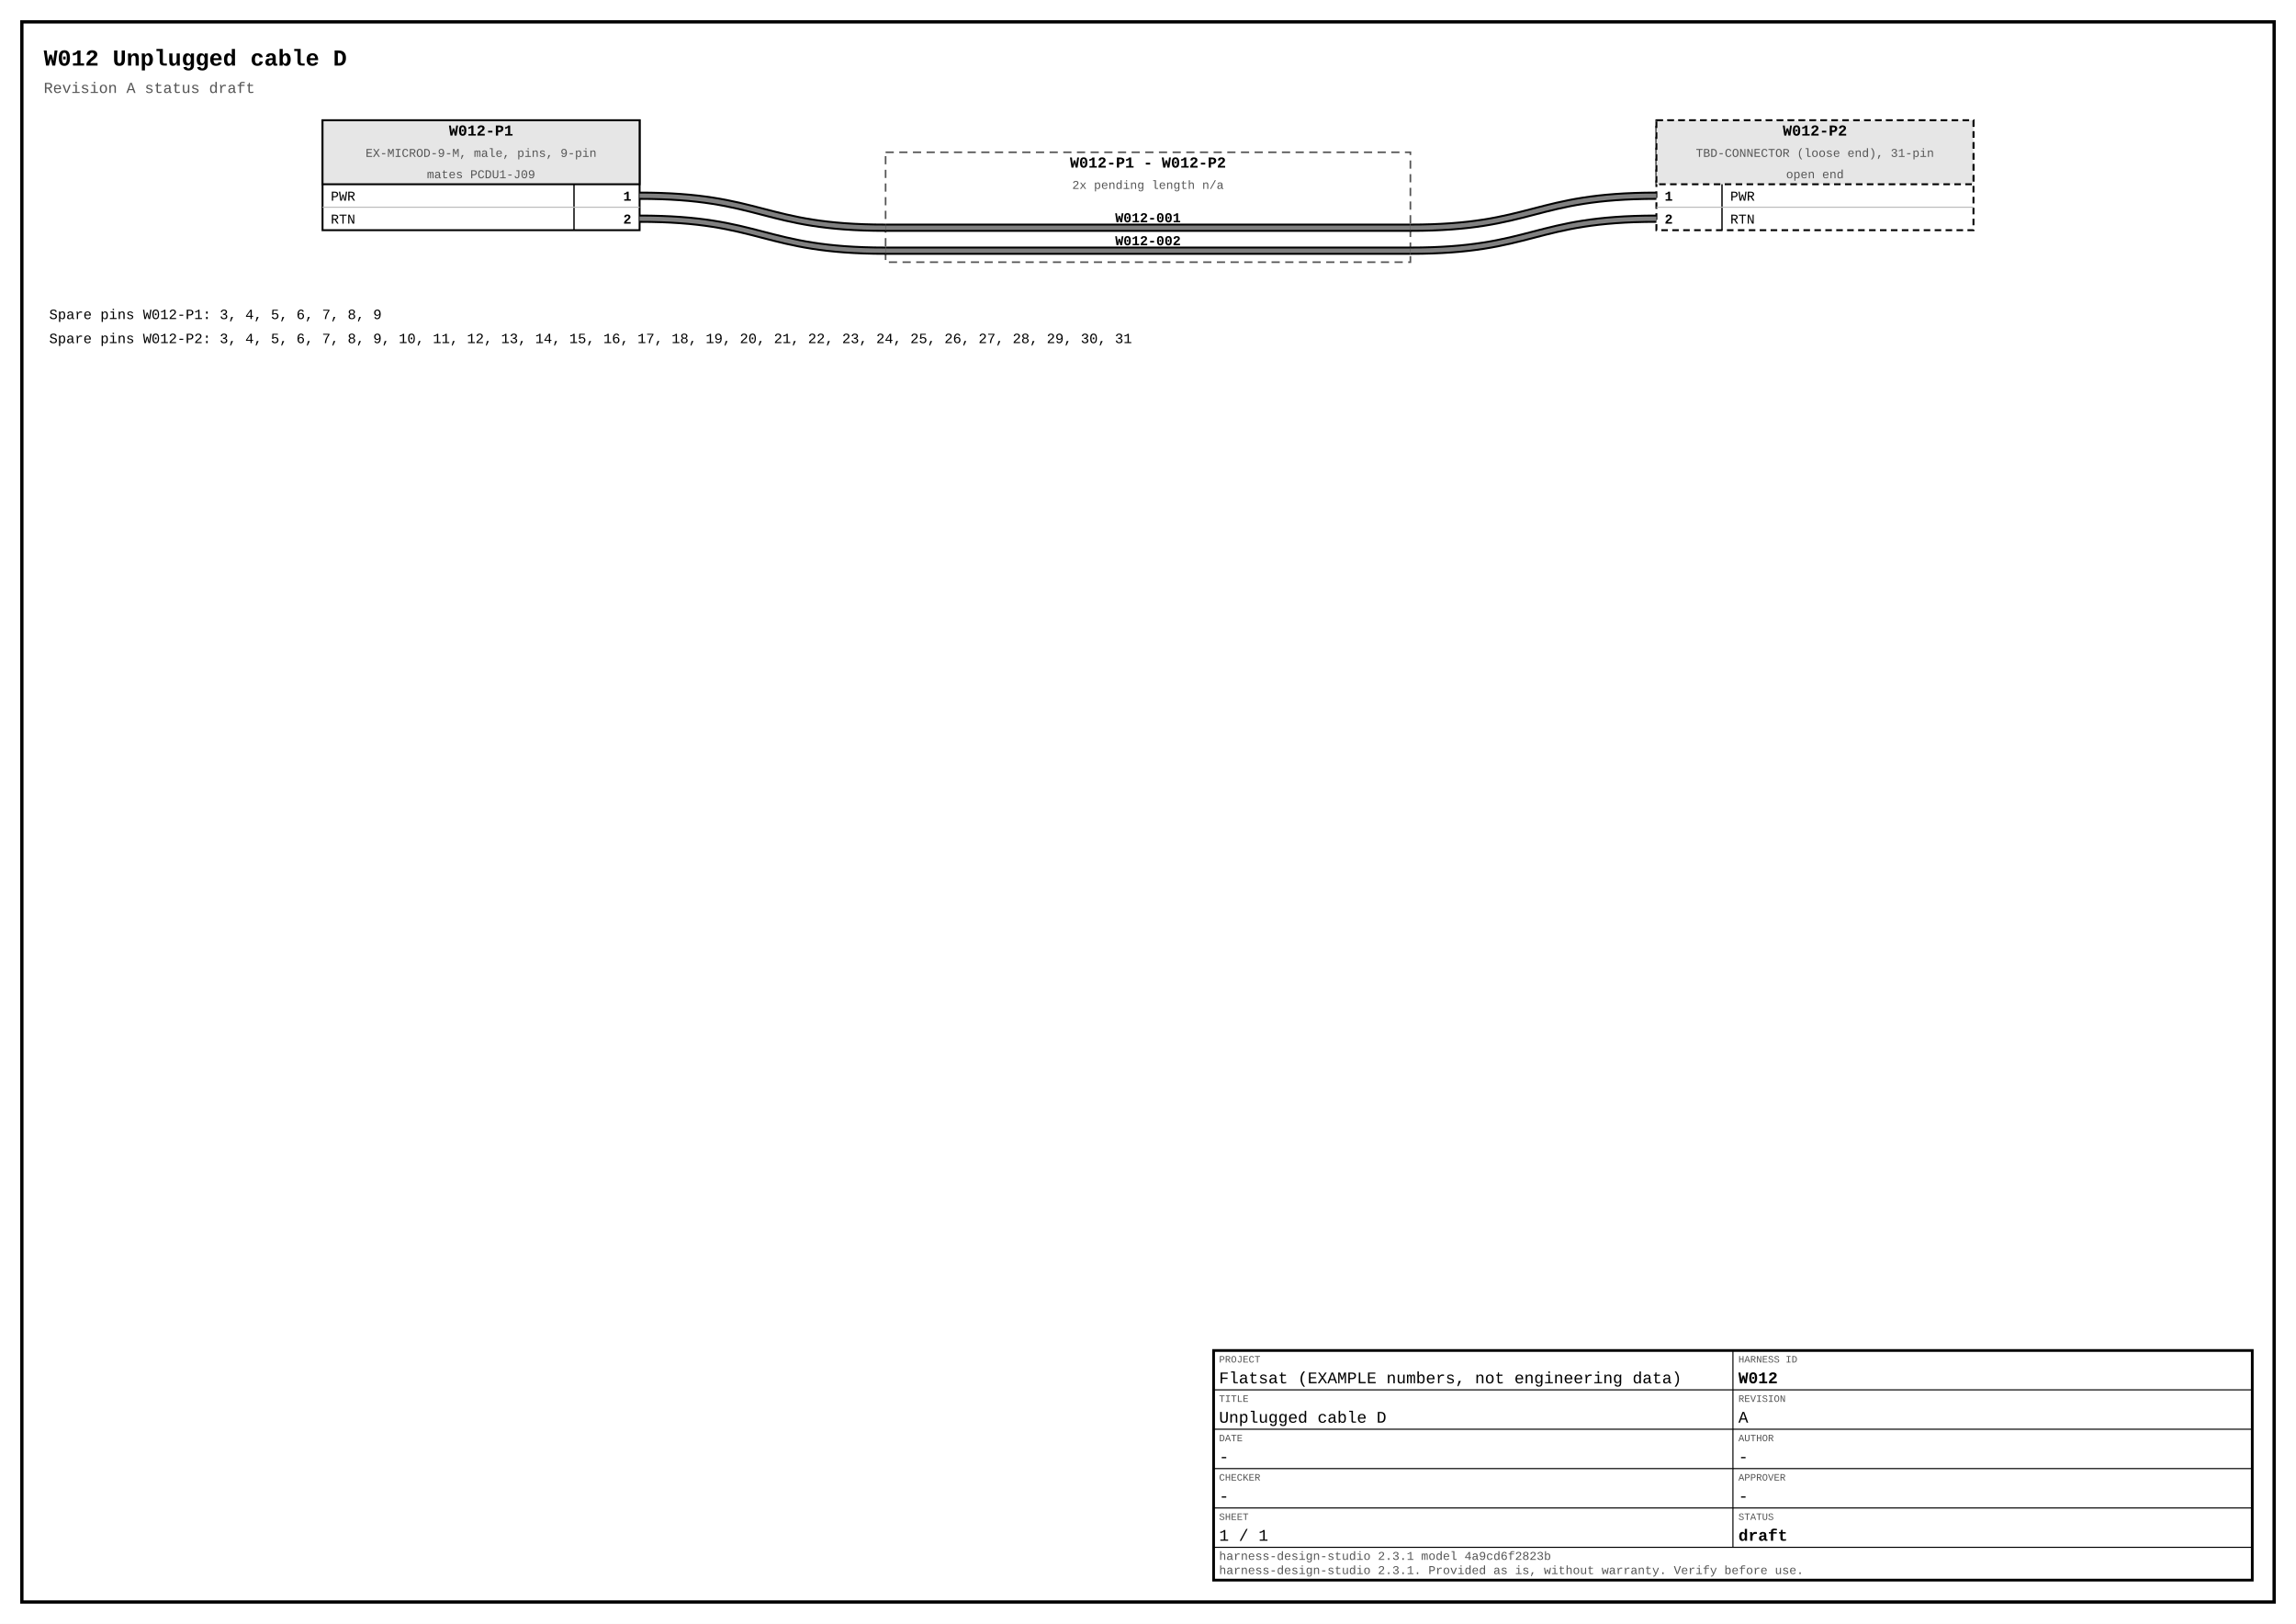
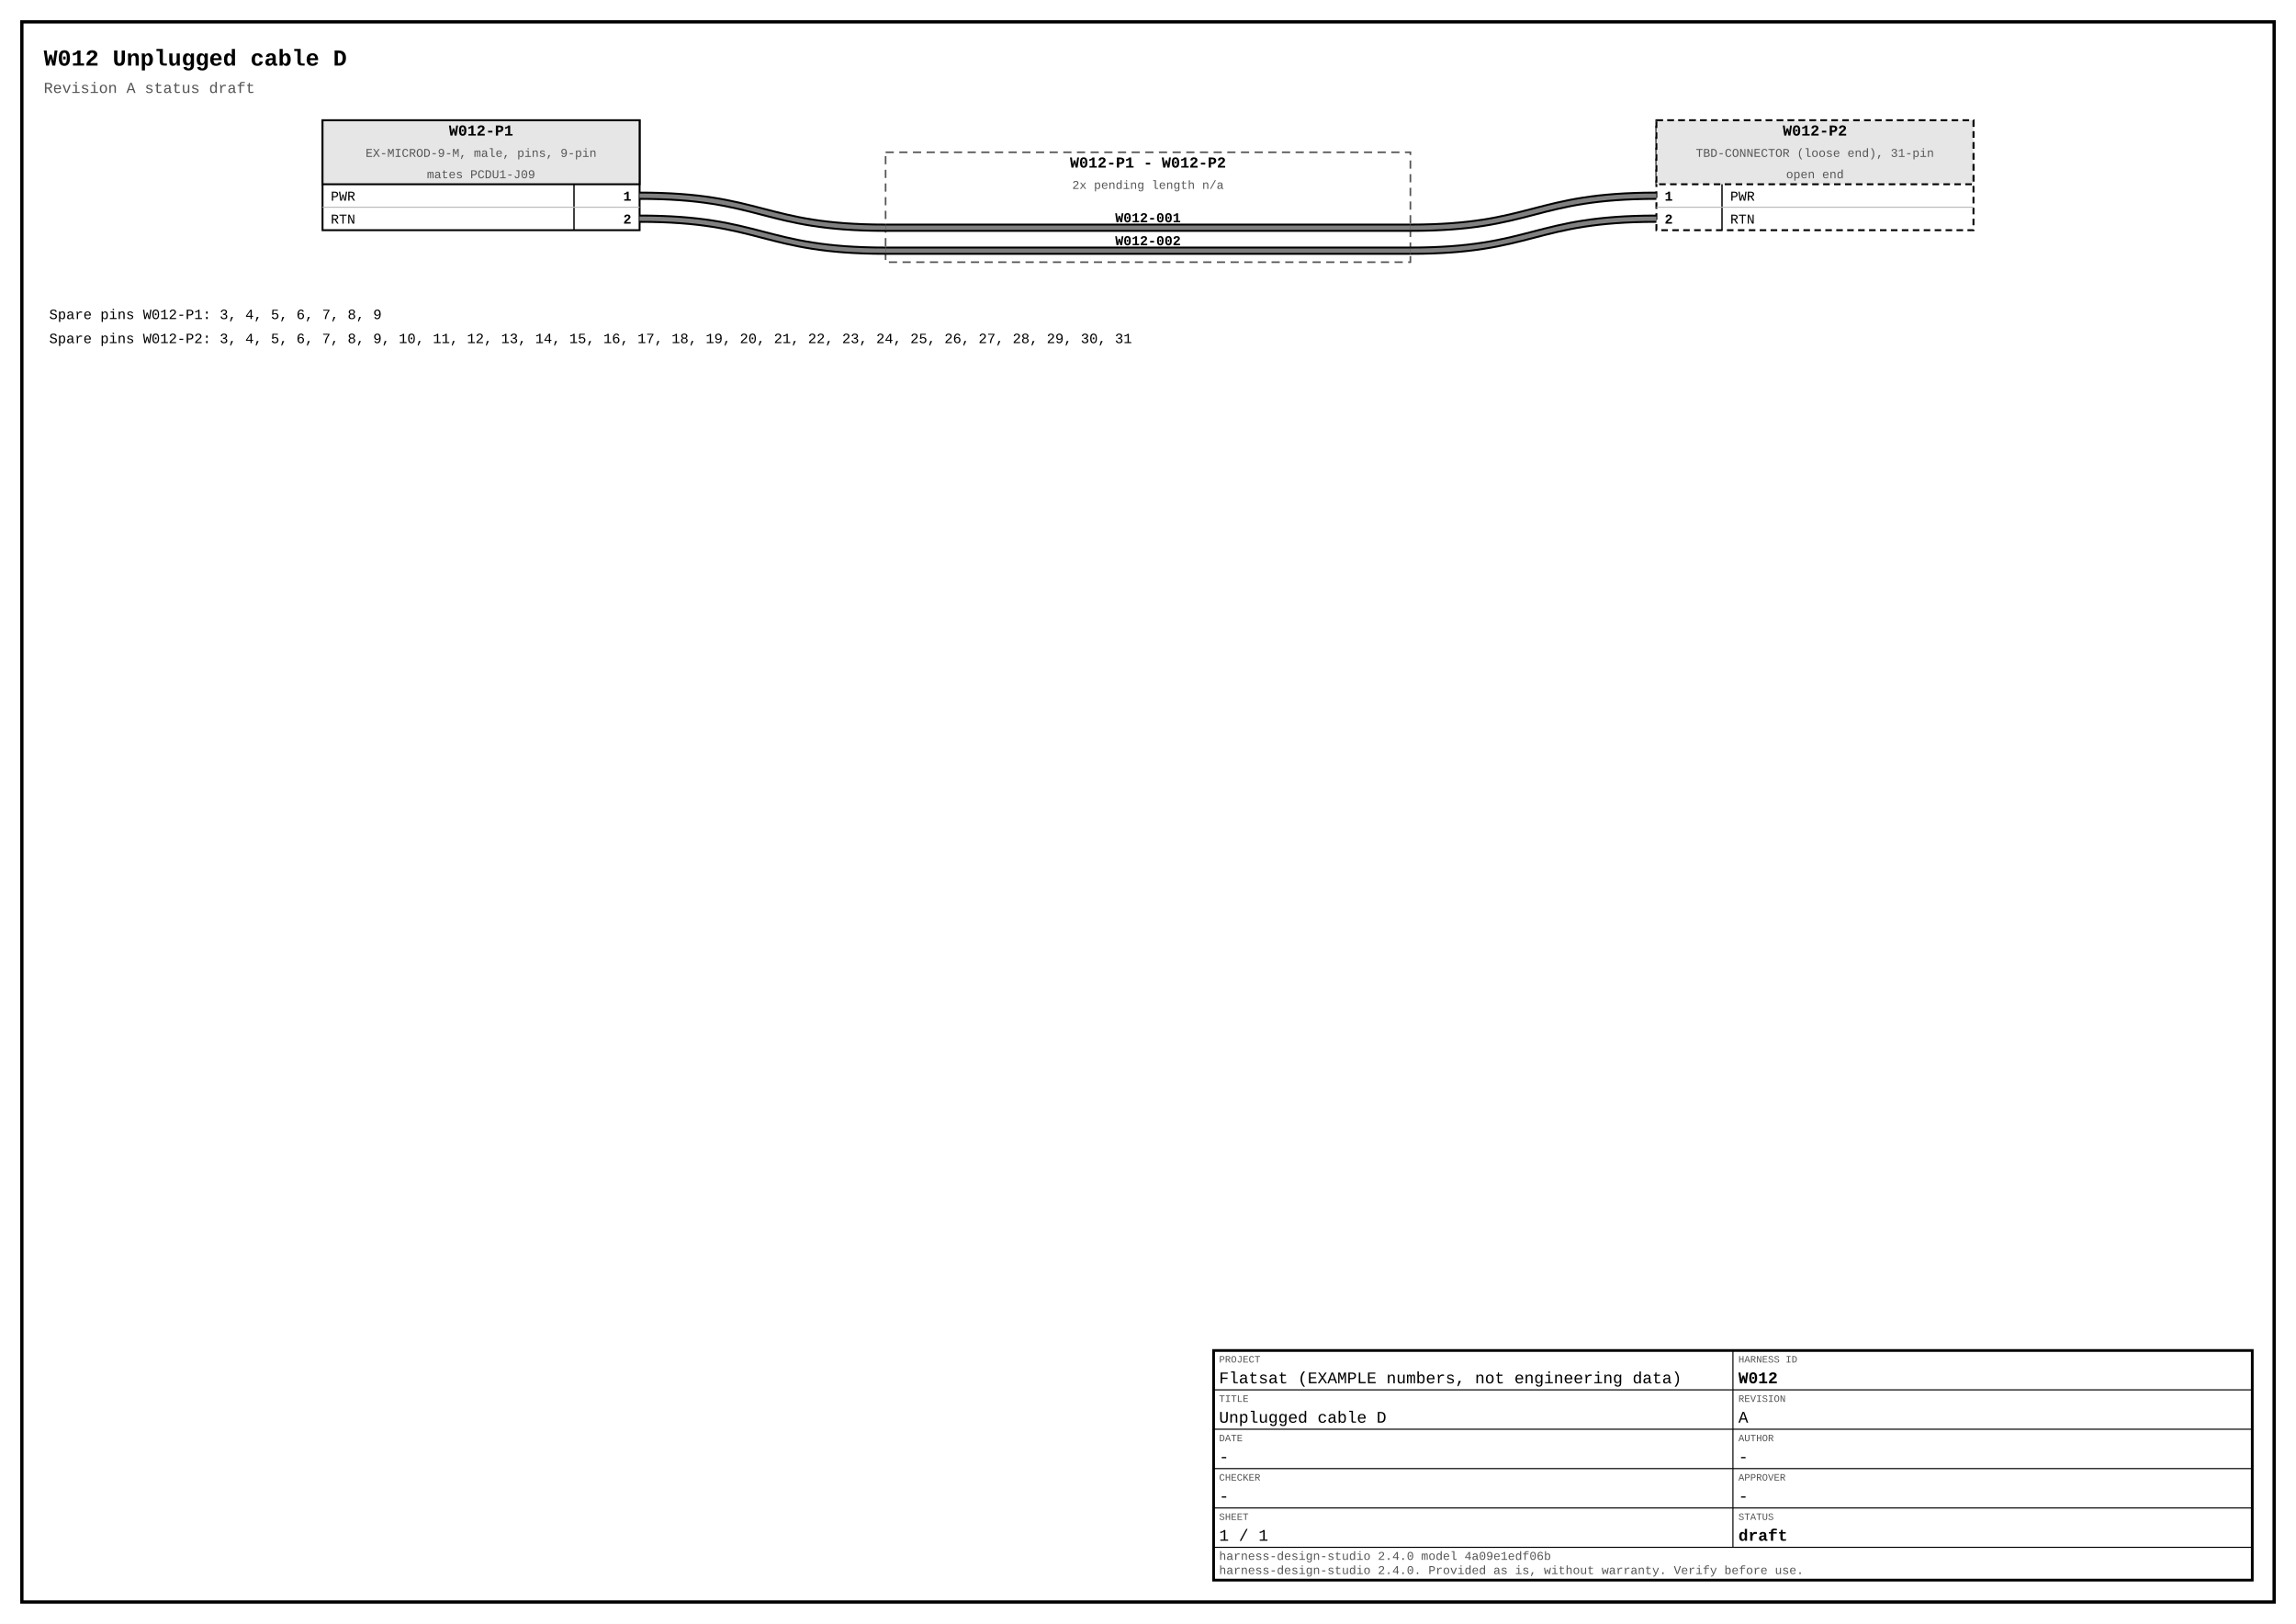
<svg xmlns="http://www.w3.org/2000/svg" width="420mm" height="297mm" viewBox="0 0 420 297" font-family="Courier New, Courier, monospace">
  <rect x="0" y="0" width="420" height="297" fill="#ffffff" />
  <rect x="4" y="4" width="412" height="289" fill="none" stroke="#000000" stroke-width="0.6" />
  <text x="8" y="12" font-size="4.2" font-weight="bold" text-anchor="start" fill="#000000">W012  Unplugged cable D</text>
  <text x="8" y="17" font-size="2.8" text-anchor="start" fill="#555555">Revision A  status draft</text>
  <rect x="59" y="22" width="58" height="20.1" fill="#ffffff" stroke="#000000" stroke-width="0.35" />
  <rect x="59" y="22" width="58" height="11.7" fill="#e6e6e6" stroke="#000000" stroke-width="0.35" />
  <text x="88" y="24.8" font-size="2.8" font-weight="bold" text-anchor="middle" fill="#000000">W012-P1</text>
  <text x="88" y="28.7" font-size="2.2" text-anchor="middle" fill="#555555">EX-MICROD-9-M, male, pins, 9-pin</text>
  <text x="88" y="32.6" font-size="2.2" text-anchor="middle" fill="#555555">mates PCDU1-J09</text>
  <line x1="105" y1="33.7" x2="105" y2="42.1" stroke="#000000" stroke-width="0.25" />
  <line x1="59" y1="37.9" x2="117" y2="37.9" stroke="#bbbbbb" stroke-width="0.2" />
  <text x="60.5" y="36.7" font-size="2.5" text-anchor="start" fill="#000000" data-ref="sig/W012-P1/1">PWR</text>
  <text x="115.5" y="36.7" font-size="2.5" font-weight="bold" text-anchor="end" fill="#000000" data-ref="pin/W012-P1/1">1</text>
  <text x="60.5" y="40.9" font-size="2.5" text-anchor="start" fill="#000000" data-ref="sig/W012-P1/2">RTN</text>
  <text x="115.5" y="40.9" font-size="2.5" font-weight="bold" text-anchor="end" fill="#000000" data-ref="pin/W012-P1/2">2</text>
  <rect x="303" y="22" width="58" height="20.1" fill="#ffffff" stroke="#000000" stroke-width="0.35" stroke-dasharray="1.2 0.8" />
  <rect x="303" y="22" width="58" height="11.7" fill="#e6e6e6" stroke="#000000" stroke-width="0.35" stroke-dasharray="1.2 0.8" />
  <text x="332" y="24.8" font-size="2.8" font-weight="bold" text-anchor="middle" fill="#000000">W012-P2</text>
  <text x="332" y="28.7" font-size="2.2" text-anchor="middle" fill="#555555" data-ref="part/W012-P2">TBD-CONNECTOR (loose end), 31-pin</text>
  <text x="332" y="32.6" font-size="2.2" text-anchor="middle" fill="#555555" data-ref="end/W012-P2">open end</text>
  <line x1="315" y1="33.7" x2="315" y2="42.1" stroke="#000000" stroke-width="0.25" />
  <line x1="303" y1="37.9" x2="361" y2="37.9" stroke="#bbbbbb" stroke-width="0.2" />
  <text x="304.5" y="36.7" font-size="2.5" font-weight="bold" text-anchor="start" fill="#000000" data-ref="pin/W012-P2/1">1</text>
  <text x="316.5" y="36.7" font-size="2.5" text-anchor="start" fill="#000000" data-ref="sig/W012-P2/1">PWR</text>
  <text x="304.5" y="40.9" font-size="2.5" font-weight="bold" text-anchor="start" fill="#000000" data-ref="pin/W012-P2/2">2</text>
  <text x="316.5" y="40.9" font-size="2.5" text-anchor="start" fill="#000000" data-ref="sig/W012-P2/2">RTN</text>
  <rect x="162" y="27.85" width="96" height="20.1" fill="none" stroke="#555555" stroke-width="0.3" stroke-dasharray="1.5 1" />
  <text x="210" y="30.65" font-size="2.8" font-weight="bold" text-anchor="middle" fill="#000000">W012-P1 - W012-P2</text>
  <text x="210" y="34.55" font-size="2.2" text-anchor="middle" fill="#555555">2x  pending  length n/a</text>
  <path d="M 117 35.8 C 139.5 35.8 139.5 41.65 162 41.65" fill="none" stroke="#000000" stroke-width="1.5" />
  <line x1="162" y1="41.65" x2="258" y2="41.65" stroke="#000000" stroke-width="1.5" />
  <path d="M 258 41.65 C 280.5 41.65 280.5 35.8 303 35.8" fill="none" stroke="#000000" stroke-width="1.5" />
  <path d="M 117 35.8 C 139.5 35.8 139.5 41.65 162 41.65" fill="none" stroke="#808080" stroke-width="0.8" />
  <line x1="162" y1="41.65" x2="258" y2="41.65" stroke="#808080" stroke-width="0.8" />
  <path d="M 258 41.65 C 280.5 41.65 280.5 35.8 303 35.8" fill="none" stroke="#808080" stroke-width="0.8" />
  <text x="210" y="40.65" font-size="2.5" font-weight="bold" text-anchor="middle" fill="#000000">W012-001</text>
  <path d="M 117 40 C 139.5 40 139.5 45.85 162 45.85" fill="none" stroke="#000000" stroke-width="1.5" />
  <line x1="162" y1="45.85" x2="258" y2="45.85" stroke="#000000" stroke-width="1.5" />
  <path d="M 258 45.85 C 280.5 45.85 280.5 40 303 40" fill="none" stroke="#000000" stroke-width="1.5" />
  <path d="M 117 40 C 139.5 40 139.5 45.85 162 45.85" fill="none" stroke="#808080" stroke-width="0.8" />
  <line x1="162" y1="45.85" x2="258" y2="45.85" stroke="#808080" stroke-width="0.8" />
  <path d="M 258 45.85 C 280.5 45.85 280.5 40 303 40" fill="none" stroke="#808080" stroke-width="0.8" />
  <text x="210" y="44.85" font-size="2.5" font-weight="bold" text-anchor="middle" fill="#000000">W012-002</text>
  <text x="9" y="58.35" font-size="2.6" text-anchor="start" fill="#000000">Spare pins W012-P1: 3, 4, 5, 6, 7, 8, 9</text>
  <text x="9" y="62.75" font-size="2.6" text-anchor="start" fill="#000000">Spare pins W012-P2: 3, 4, 5, 6, 7, 8, 9, 10, 11, 12, 13, 14, 15, 16, 17, 18, 19, 20, 21, 22, 23, 24, 25, 26, 27, 28, 29, 30, 31</text>
  <rect x="222" y="247" width="190" height="42" fill="none" stroke="#000000" stroke-width="0.5" />
  <line x1="222" y1="247" x2="317" y2="247" stroke="#000000" stroke-width="0.2" />
  <text x="223" y="249.2" font-size="1.8" text-anchor="start" fill="#555555">PROJECT</text>
  <text x="223" y="253" font-size="3" text-anchor="start" fill="#000000">Flatsat (EXAMPLE numbers, not engineering data)</text>
  <line x1="317" y1="247" x2="412" y2="247" stroke="#000000" stroke-width="0.2" />
  <text x="318" y="249.2" font-size="1.8" text-anchor="start" fill="#555555">HARNESS ID</text>
  <text x="318" y="253" font-size="3" font-weight="bold" text-anchor="start" fill="#000000">W012</text>
  <line x1="222" y1="254.2" x2="317" y2="254.2" stroke="#000000" stroke-width="0.2" />
  <text x="223" y="256.4" font-size="1.8" text-anchor="start" fill="#555555">TITLE</text>
  <text x="223" y="260.2" font-size="3" text-anchor="start" fill="#000000">Unplugged cable D</text>
  <line x1="317" y1="254.2" x2="412" y2="254.2" stroke="#000000" stroke-width="0.2" />
  <text x="318" y="256.4" font-size="1.8" text-anchor="start" fill="#555555">REVISION</text>
  <text x="318" y="260.2" font-size="3" text-anchor="start" fill="#000000">A</text>
  <line x1="222" y1="261.4" x2="317" y2="261.4" stroke="#000000" stroke-width="0.2" />
  <text x="223" y="263.6" font-size="1.8" text-anchor="start" fill="#555555">DATE</text>
  <text x="223" y="267.4" font-size="3" text-anchor="start" fill="#000000">-</text>
  <line x1="317" y1="261.4" x2="412" y2="261.4" stroke="#000000" stroke-width="0.2" />
  <text x="318" y="263.6" font-size="1.8" text-anchor="start" fill="#555555">AUTHOR</text>
  <text x="318" y="267.4" font-size="3" text-anchor="start" fill="#000000">-</text>
  <line x1="222" y1="268.6" x2="317" y2="268.6" stroke="#000000" stroke-width="0.2" />
  <text x="223" y="270.8" font-size="1.8" text-anchor="start" fill="#555555">CHECKER</text>
  <text x="223" y="274.6" font-size="3" text-anchor="start" fill="#000000">-</text>
  <line x1="317" y1="268.6" x2="412" y2="268.6" stroke="#000000" stroke-width="0.2" />
  <text x="318" y="270.8" font-size="1.8" text-anchor="start" fill="#555555">APPROVER</text>
  <text x="318" y="274.6" font-size="3" text-anchor="start" fill="#000000">-</text>
  <line x1="222" y1="275.8" x2="317" y2="275.8" stroke="#000000" stroke-width="0.2" />
  <text x="223" y="278" font-size="1.8" text-anchor="start" fill="#555555">SHEET</text>
  <text x="223" y="281.8" font-size="3" text-anchor="start" fill="#000000">1 / 1</text>
  <line x1="317" y1="275.8" x2="412" y2="275.8" stroke="#000000" stroke-width="0.2" />
  <text x="318" y="278" font-size="1.8" text-anchor="start" fill="#555555">STATUS</text>
  <text x="318" y="281.8" font-size="3" font-weight="bold" text-anchor="start" fill="#000000">draft</text>
  <line x1="317" y1="247" x2="317" y2="283" stroke="#000000" stroke-width="0.2" />
  <line x1="222" y1="283" x2="412" y2="283" stroke="#000000" stroke-width="0.2" />
-   <text x="223" y="285.3" font-size="2.2" text-anchor="start" fill="#555555">harness-design-studio 2.3.1 model 4a9cd6f2823b</text>
-   <text x="223" y="287.9" font-size="2.2" text-anchor="start" fill="#555555">harness-design-studio 2.3.1. Provided as is, without warranty. Verify before use.</text>
+   <text x="223" y="285.3" font-size="2.2" text-anchor="start" fill="#555555">harness-design-studio 2.4.0 model 4a09e1edf06b</text>
+   <text x="223" y="287.9" font-size="2.2" text-anchor="start" fill="#555555">harness-design-studio 2.4.0. Provided as is, without warranty. Verify before use.</text>
</svg>
